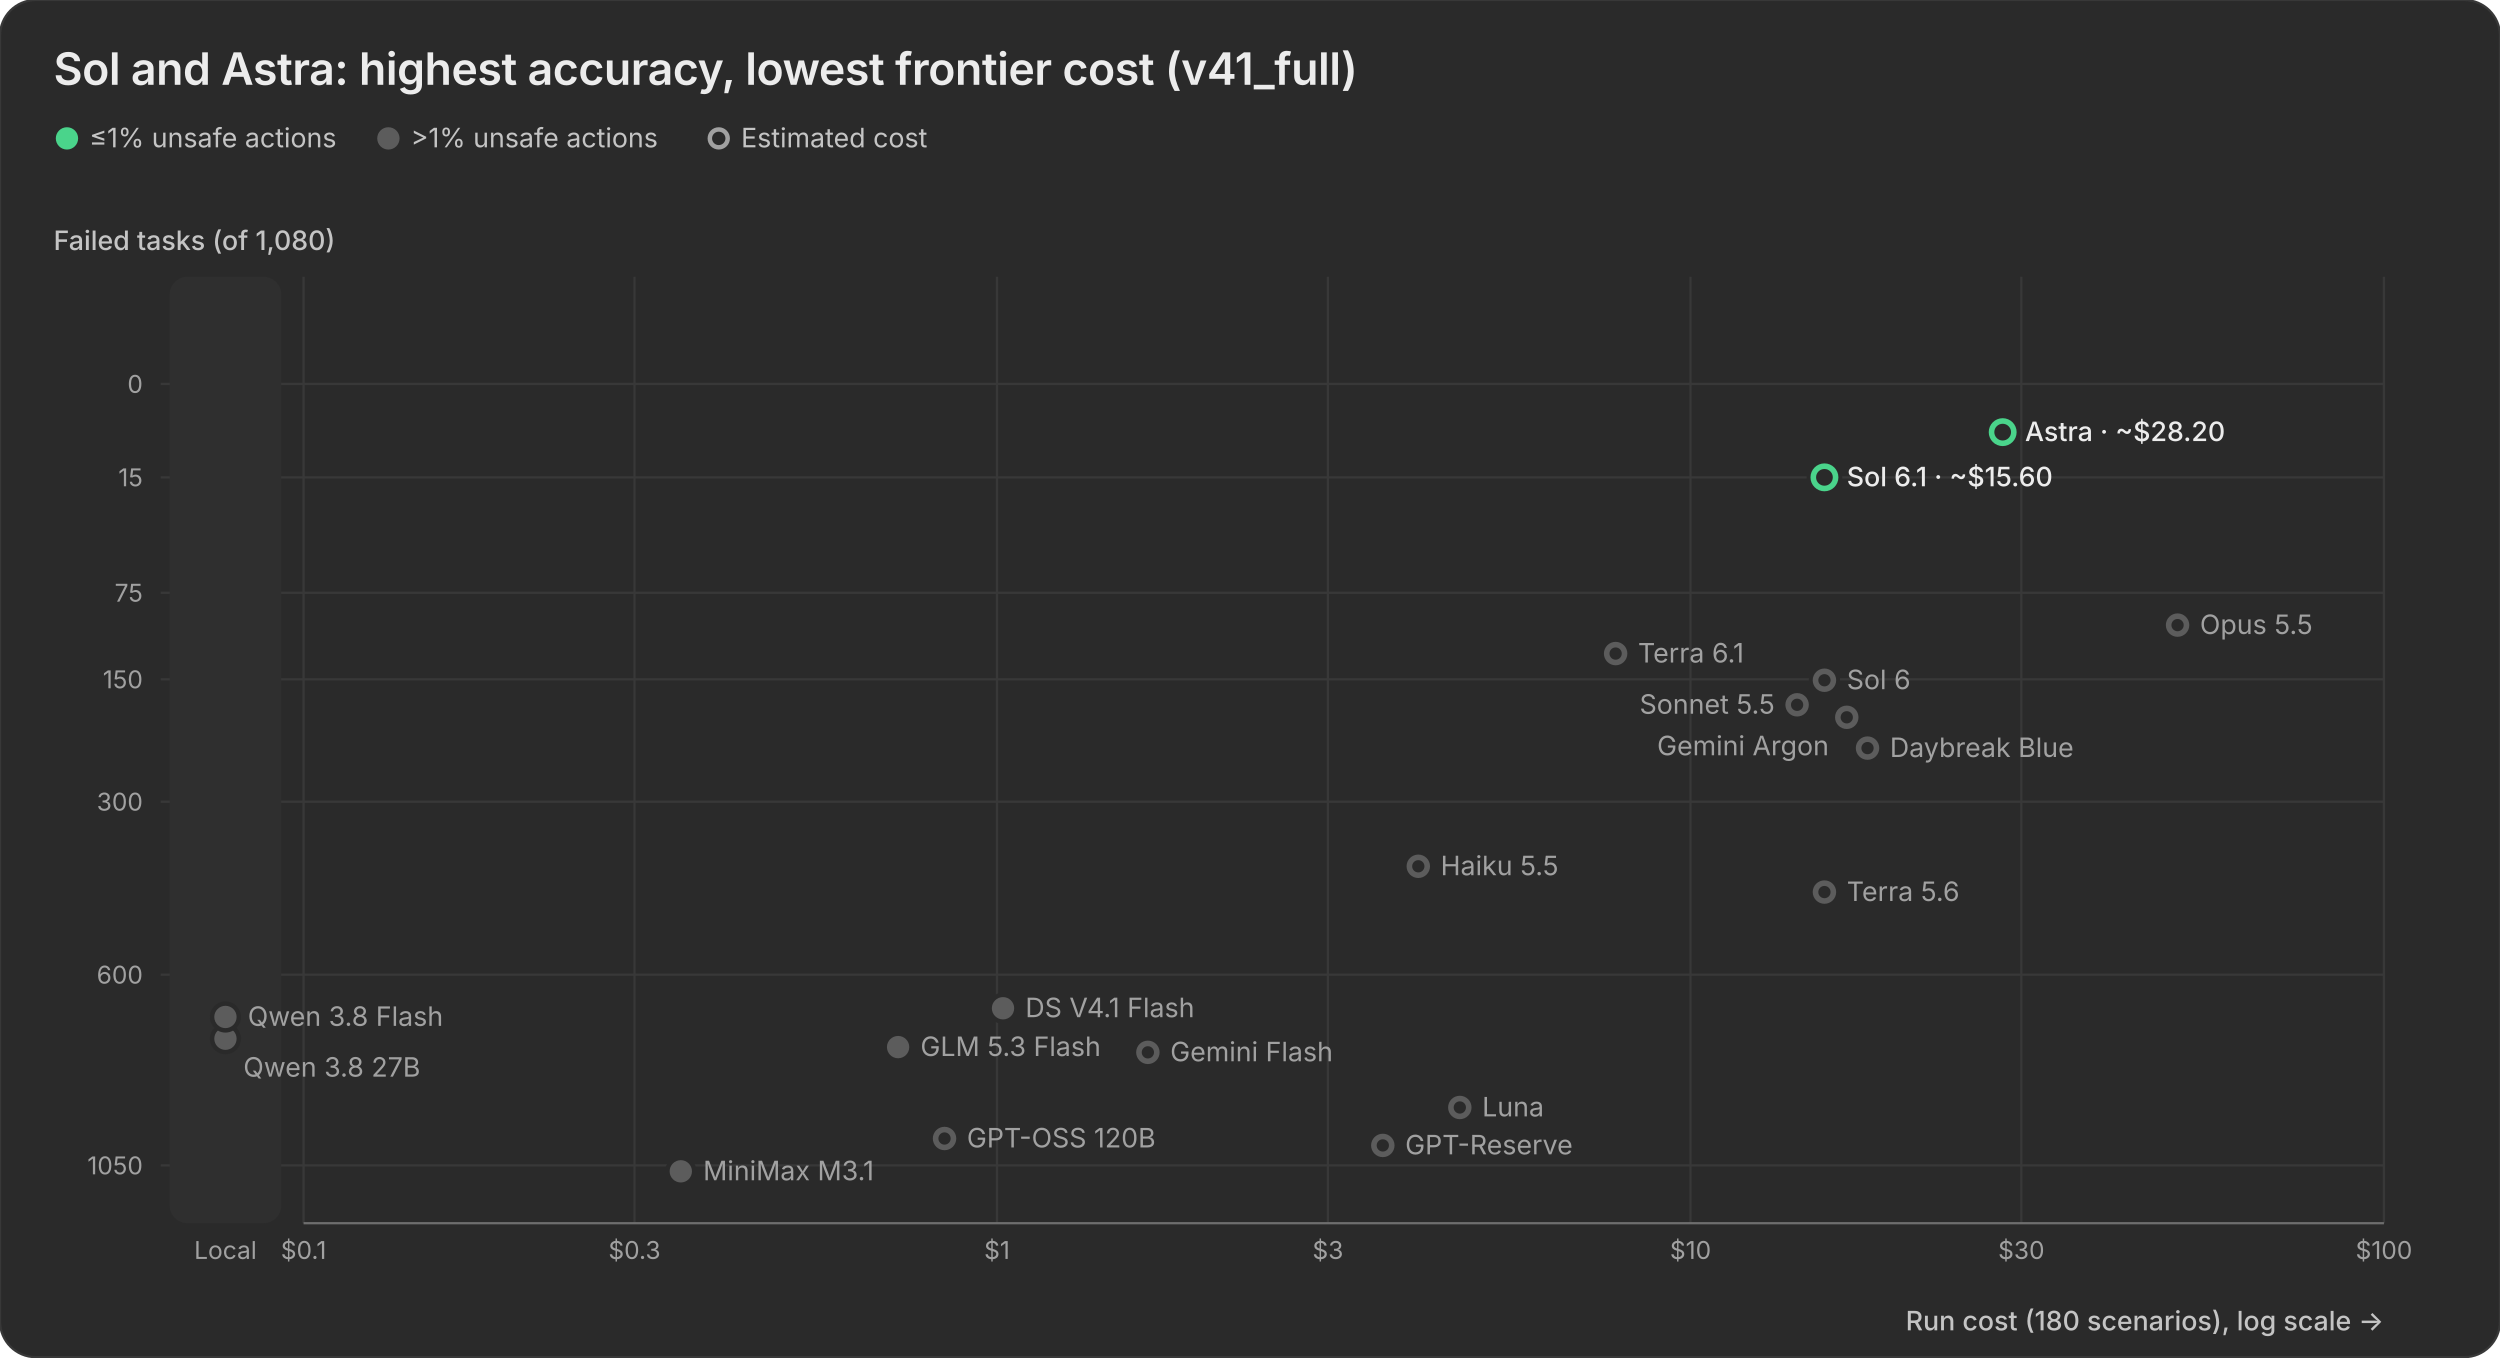
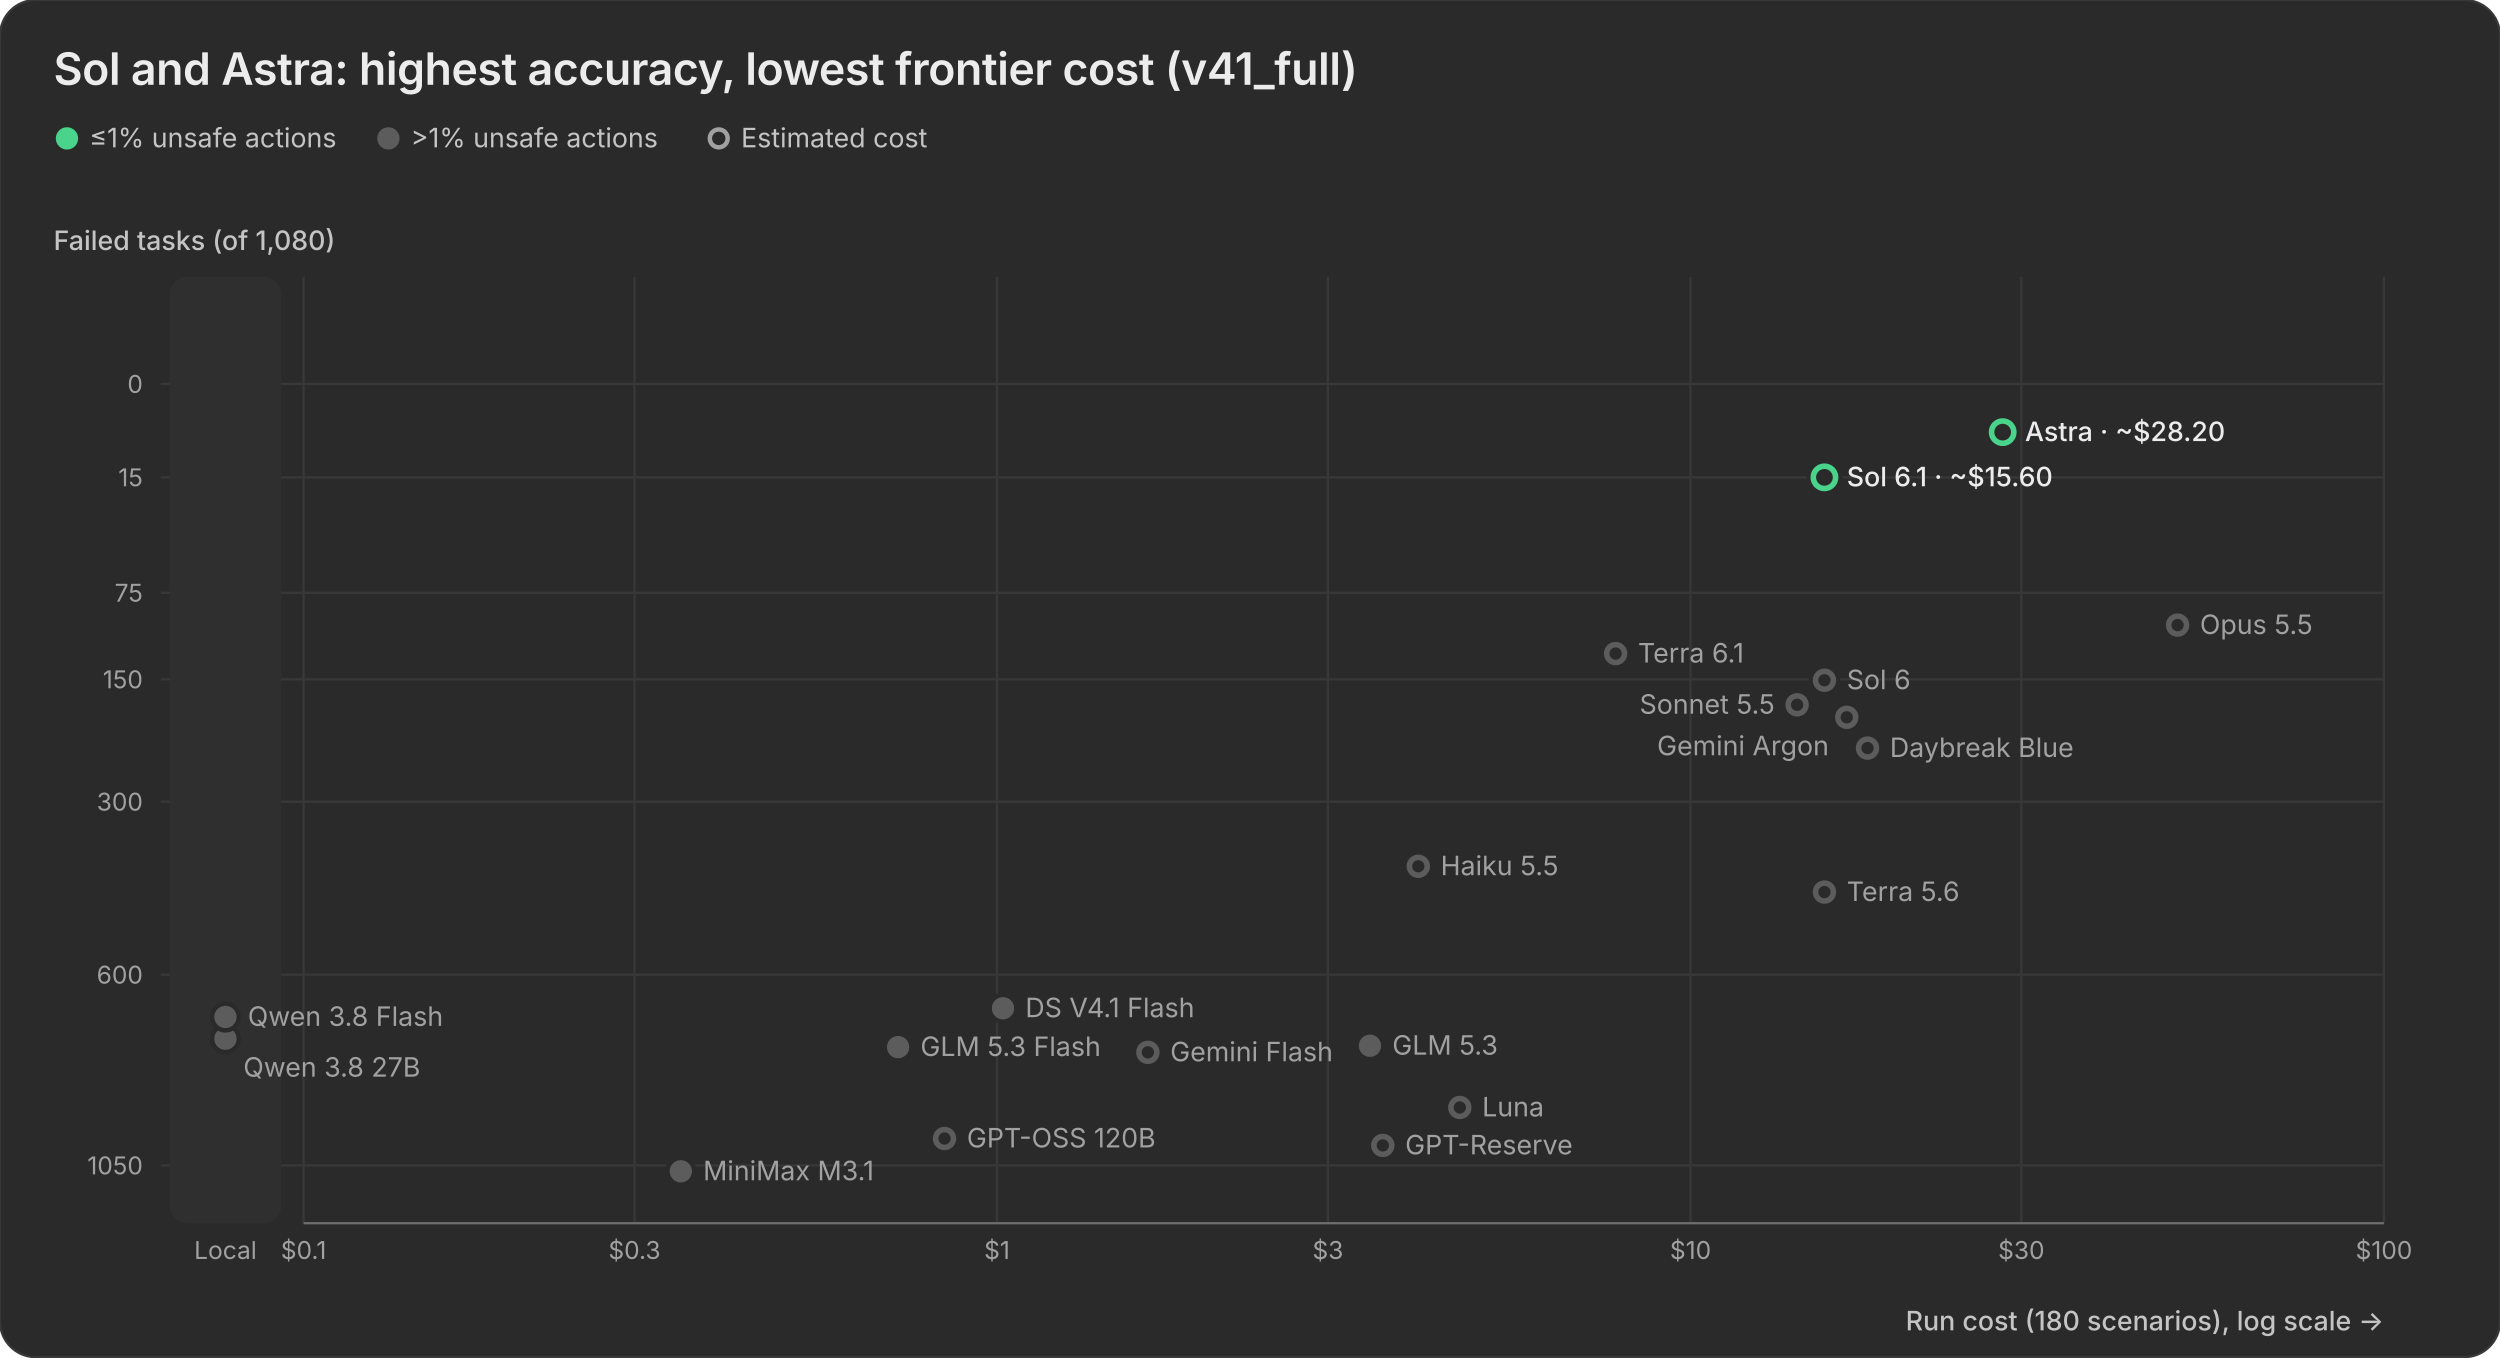
<svg xmlns="http://www.w3.org/2000/svg" width="2240" height="1216" viewBox="0 0 2240 1216">
  <rect width="2240" height="1216" rx="32" fill="#2a2a2a" stroke="#383838" stroke-width="2.0" />
  <text x="48.0" y="76.0" font-family="Geist, -apple-system, BlinkMacSystemFont, 'Segoe UI', system-ui, sans-serif" font-size="40.0" font-weight="600" fill="#ececec" letter-spacing="-0.01em">Sol and Astra: highest accuracy, lowest frontier cost (v41_full)</text>
  <circle cx="60.0" cy="124.0" r="10.0" fill="#4ad48b" />
  <text x="80.0" y="132.0" font-family="Geist, -apple-system, BlinkMacSystemFont, 'Segoe UI', system-ui, sans-serif" font-size="24.0" fill="#c4c4c4">≤1% unsafe actions</text>
  <circle cx="348.0" cy="124.0" r="10.0" fill="#5c5c5c" />
  <text x="368.0" y="132.0" font-family="Geist, -apple-system, BlinkMacSystemFont, 'Segoe UI', system-ui, sans-serif" font-size="24.0" fill="#c4c4c4">&gt;1% unsafe actions</text>
  <circle cx="644.0" cy="124.0" r="8.0" fill="#2a2a2a" stroke="#a1a1a1" stroke-width="4.0" />
  <text x="664.0" y="132.0" font-family="Geist, -apple-system, BlinkMacSystemFont, 'Segoe UI', system-ui, sans-serif" font-size="24.0" fill="#c4c4c4">Estimated cost</text>
  <line x1="144.0" x2="2136.0" y1="344.0" y2="344.0" stroke="#383838" stroke-width="2.0" />
  <text x="128.0" y="352.0" font-family="Geist, -apple-system, BlinkMacSystemFont, 'Segoe UI', system-ui, sans-serif" font-size="22.0" fill="#a1a1a1" text-anchor="end">0</text>
  <line x1="144.0" x2="2136.0" y1="427.7" y2="427.7" stroke="#383838" stroke-width="2.0" />
  <text x="128.0" y="435.7" font-family="Geist, -apple-system, BlinkMacSystemFont, 'Segoe UI', system-ui, sans-serif" font-size="22.0" fill="#a1a1a1" text-anchor="end">15</text>
  <line x1="144.0" x2="2136.0" y1="531.1" y2="531.1" stroke="#383838" stroke-width="2.0" />
  <text x="128.0" y="539.1" font-family="Geist, -apple-system, BlinkMacSystemFont, 'Segoe UI', system-ui, sans-serif" font-size="22.0" fill="#a1a1a1" text-anchor="end">75</text>
  <line x1="144.0" x2="2136.0" y1="608.7" y2="608.7" stroke="#383838" stroke-width="2.0" />
  <text x="128.0" y="616.7" font-family="Geist, -apple-system, BlinkMacSystemFont, 'Segoe UI', system-ui, sans-serif" font-size="22.0" fill="#a1a1a1" text-anchor="end">150</text>
  <line x1="144.0" x2="2136.0" y1="718.3" y2="718.3" stroke="#383838" stroke-width="2.0" />
  <text x="128.0" y="726.3" font-family="Geist, -apple-system, BlinkMacSystemFont, 'Segoe UI', system-ui, sans-serif" font-size="22.0" fill="#a1a1a1" text-anchor="end">300</text>
  <line x1="144.0" x2="2136.0" y1="873.3" y2="873.3" stroke="#383838" stroke-width="2.0" />
  <text x="128.0" y="881.3" font-family="Geist, -apple-system, BlinkMacSystemFont, 'Segoe UI', system-ui, sans-serif" font-size="22.0" fill="#a1a1a1" text-anchor="end">600</text>
  <line x1="144.0" x2="2136.0" y1="1044.2" y2="1044.2" stroke="#383838" stroke-width="2.0" />
  <text x="128.0" y="1052.2" font-family="Geist, -apple-system, BlinkMacSystemFont, 'Segoe UI', system-ui, sans-serif" font-size="22.0" fill="#a1a1a1" text-anchor="end">1050</text>
  <text x="48.0" y="224.0" font-family="Geist, -apple-system, BlinkMacSystemFont, 'Segoe UI', system-ui, sans-serif" font-size="24.0" font-weight="500" fill="#c4c4c4">Failed tasks (of 1,080)</text>
  <line x1="272.0" x2="272.0" y1="248.0" y2="1096.0" stroke="#383838" stroke-width="2.0" />
  <text x="272.0" y="1128.0" font-family="Geist, -apple-system, BlinkMacSystemFont, 'Segoe UI', system-ui, sans-serif" font-size="22.0" fill="#a1a1a1" text-anchor="middle">$0.1</text>
  <line x1="568.5" x2="568.5" y1="248.0" y2="1096.0" stroke="#383838" stroke-width="2.0" />
  <text x="568.5" y="1128.0" font-family="Geist, -apple-system, BlinkMacSystemFont, 'Segoe UI', system-ui, sans-serif" font-size="22.0" fill="#a1a1a1" text-anchor="middle">$0.3</text>
  <line x1="893.3" x2="893.3" y1="248.0" y2="1096.0" stroke="#383838" stroke-width="2.0" />
  <text x="893.3" y="1128.0" font-family="Geist, -apple-system, BlinkMacSystemFont, 'Segoe UI', system-ui, sans-serif" font-size="22.0" fill="#a1a1a1" text-anchor="middle">$1</text>
  <line x1="1189.8" x2="1189.8" y1="248.0" y2="1096.0" stroke="#383838" stroke-width="2.0" />
  <text x="1189.8" y="1128.0" font-family="Geist, -apple-system, BlinkMacSystemFont, 'Segoe UI', system-ui, sans-serif" font-size="22.0" fill="#a1a1a1" text-anchor="middle">$3</text>
  <line x1="1514.7" x2="1514.7" y1="248.0" y2="1096.0" stroke="#383838" stroke-width="2.0" />
  <text x="1514.7" y="1128.0" font-family="Geist, -apple-system, BlinkMacSystemFont, 'Segoe UI', system-ui, sans-serif" font-size="22.0" fill="#a1a1a1" text-anchor="middle">$10</text>
  <line x1="1811.1" x2="1811.1" y1="248.0" y2="1096.0" stroke="#383838" stroke-width="2.0" />
  <text x="1811.1" y="1128.0" font-family="Geist, -apple-system, BlinkMacSystemFont, 'Segoe UI', system-ui, sans-serif" font-size="22.0" fill="#a1a1a1" text-anchor="middle">$30</text>
  <line x1="2136.0" x2="2136.0" y1="248.0" y2="1096.0" stroke="#383838" stroke-width="2.0" />
  <text x="2136.0" y="1128.0" font-family="Geist, -apple-system, BlinkMacSystemFont, 'Segoe UI', system-ui, sans-serif" font-size="22.0" fill="#a1a1a1" text-anchor="middle">$100</text>
  <line x1="272.0" x2="2136.0" y1="1096.0" y2="1096.0" stroke="#6e6e6e" stroke-width="2.0" />
  <rect x="152.0" y="248.0" width="100.0" height="848.0" rx="16.0" fill="#2f2f2f" />
  <text x="202.0" y="1128.0" font-family="Geist, -apple-system, BlinkMacSystemFont, 'Segoe UI', system-ui, sans-serif" font-size="22.0" fill="#a1a1a1" text-anchor="middle">Local</text>
  <text x="2136.0" y="1192.0" font-family="Geist, -apple-system, BlinkMacSystemFont, 'Segoe UI', system-ui, sans-serif" font-size="24.0" font-weight="500" fill="#c4c4c4" text-anchor="end">Run cost (180 scenarios), log scale →</text>
  <circle cx="1270.8" cy="776.2" r="14.0" fill="#2a2a2a" />
  <circle cx="1270.8" cy="776.2" r="8.0" fill="#2a2a2a" stroke="#5c5c5c" stroke-width="5.0" />
  <circle cx="1951.1" cy="560.1" r="14.0" fill="#2a2a2a" />
  <circle cx="1951.1" cy="560.1" r="8.0" fill="#2a2a2a" stroke="#5c5c5c" stroke-width="5.0" />
  <circle cx="1610.2" cy="631.5" r="14.0" fill="#2a2a2a" />
  <circle cx="1610.2" cy="631.5" r="8.0" fill="#2a2a2a" stroke="#5c5c5c" stroke-width="5.0" />
  <circle cx="898.7" cy="903.4" r="14.0" fill="#2a2a2a" />
  <circle cx="898.7" cy="903.4" r="10.0" fill="#5c5c5c" />
  <circle cx="1028.5" cy="942.9" r="14.0" fill="#2a2a2a" />
  <circle cx="1028.5" cy="942.9" r="8.0" fill="#2a2a2a" stroke="#5c5c5c" stroke-width="5.0" />
  <circle cx="1654.7" cy="642.7" r="14.0" fill="#2a2a2a" />
  <circle cx="1654.7" cy="642.7" r="8.0" fill="#2a2a2a" stroke="#5c5c5c" stroke-width="5.0" />
  <circle cx="804.7" cy="938.2" r="14.0" fill="#2a2a2a" />
  <circle cx="804.7" cy="938.2" r="10.0" fill="#5c5c5c" />
+   <circle cx="1227.5" cy="937.0" r="14.0" fill="#2a2a2a" />
+   <circle cx="1227.5" cy="937.0" r="10.0" fill="#5c5c5c" />
  <circle cx="1634.7" cy="799.3" r="14.0" fill="#2a2a2a" />
  <circle cx="1634.7" cy="799.3" r="8.0" fill="#2a2a2a" stroke="#5c5c5c" stroke-width="5.0" />
  <circle cx="1308.0" cy="992.3" r="14.0" fill="#2a2a2a" />
  <circle cx="1308.0" cy="992.3" r="8.0" fill="#2a2a2a" stroke="#5c5c5c" stroke-width="5.0" />
  <circle cx="1634.7" cy="609.5" r="14.0" fill="#2a2a2a" />
  <circle cx="1634.7" cy="609.5" r="8.0" fill="#2a2a2a" stroke="#5c5c5c" stroke-width="5.0" />
  <circle cx="1447.6" cy="585.6" r="14.0" fill="#2a2a2a" />
  <circle cx="1447.6" cy="585.6" r="8.0" fill="#2a2a2a" stroke="#5c5c5c" stroke-width="5.0" />
  <circle cx="1673.3" cy="670.3" r="14.0" fill="#2a2a2a" />
  <circle cx="1673.3" cy="670.3" r="8.0" fill="#2a2a2a" stroke="#5c5c5c" stroke-width="5.0" />
  <circle cx="846.3" cy="1020.1" r="14.0" fill="#2a2a2a" />
  <circle cx="846.3" cy="1020.1" r="8.0" fill="#2a2a2a" stroke="#5c5c5c" stroke-width="5.0" />
  <circle cx="1239.0" cy="1026.3" r="14.0" fill="#2a2a2a" />
  <circle cx="1239.0" cy="1026.3" r="8.0" fill="#2a2a2a" stroke="#5c5c5c" stroke-width="5.0" />
  <circle cx="610.0" cy="1049.5" r="14.0" fill="#2a2a2a" />
  <circle cx="610.0" cy="1049.5" r="10.0" fill="#5c5c5c" />
  <circle cx="202.0" cy="930.7" r="14.0" fill="#2a2a2a" />
  <circle cx="202.0" cy="930.7" r="10.0" fill="#5c5c5c" />
  <circle cx="202.0" cy="911.2" r="14.0" fill="#2a2a2a" />
  <circle cx="202.0" cy="911.2" r="10.0" fill="#5c5c5c" />
  <circle cx="1794.4" cy="387.2" r="16.0" fill="#2a2a2a" />
  <circle cx="1794.4" cy="387.2" r="10.0" fill="#2a2a2a" stroke="#4ad48b" stroke-width="5.0" />
  <circle cx="1634.7" cy="427.7" r="16.0" fill="#2a2a2a" />
  <circle cx="1634.7" cy="427.7" r="10.0" fill="#2a2a2a" stroke="#4ad48b" stroke-width="5.0" />
  <text x="1814.4" y="395.2" font-family="Geist, -apple-system, BlinkMacSystemFont, 'Segoe UI', system-ui, sans-serif" font-size="24.0" font-weight="500" fill="#ececec" text-anchor="start">Astra · ~$28.20</text>
  <text x="1654.7" y="435.7" font-family="Geist, -apple-system, BlinkMacSystemFont, 'Segoe UI', system-ui, sans-serif" font-size="24.0" font-weight="500" fill="#ececec" text-anchor="start">Sol 6.1 · ~$15.60</text>
  <text x="1971.1" y="568.1" font-family="Geist, -apple-system, BlinkMacSystemFont, 'Segoe UI', system-ui, sans-serif" font-size="24.0" font-weight="400" fill="#a1a1a1" text-anchor="start">Opus 5.5</text>
  <text x="1467.6" y="593.6" font-family="Geist, -apple-system, BlinkMacSystemFont, 'Segoe UI', system-ui, sans-serif" font-size="24.0" font-weight="400" fill="#a1a1a1" text-anchor="start">Terra 6.1</text>
  <text x="1654.7" y="617.5" font-family="Geist, -apple-system, BlinkMacSystemFont, 'Segoe UI', system-ui, sans-serif" font-size="24.0" font-weight="400" fill="#a1a1a1" text-anchor="start">Sol 6</text>
  <text x="1590.2" y="639.5" font-family="Geist, -apple-system, BlinkMacSystemFont, 'Segoe UI', system-ui, sans-serif" font-size="24.0" font-weight="400" fill="#a1a1a1" text-anchor="end">Sonnet 5.5</text>
  <text x="1638.7" y="676.7" font-family="Geist, -apple-system, BlinkMacSystemFont, 'Segoe UI', system-ui, sans-serif" font-size="24.0" font-weight="400" fill="#a1a1a1" text-anchor="end">Gemini Argon</text>
  <text x="1693.3" y="678.3" font-family="Geist, -apple-system, BlinkMacSystemFont, 'Segoe UI', system-ui, sans-serif" font-size="24.0" font-weight="400" fill="#a1a1a1" text-anchor="start">Daybreak Blue</text>
  <text x="1290.8" y="784.2" font-family="Geist, -apple-system, BlinkMacSystemFont, 'Segoe UI', system-ui, sans-serif" font-size="24.0" font-weight="400" fill="#a1a1a1" text-anchor="start">Haiku 5.5</text>
  <text x="1654.7" y="807.3" font-family="Geist, -apple-system, BlinkMacSystemFont, 'Segoe UI', system-ui, sans-serif" font-size="24.0" font-weight="400" fill="#a1a1a1" text-anchor="start">Terra 5.6</text>
  <text x="918.7" y="911.4" font-family="Geist, -apple-system, BlinkMacSystemFont, 'Segoe UI', system-ui, sans-serif" font-size="24.0" font-weight="400" fill="#a1a1a1" text-anchor="start">DS V4.1 Flash</text>
  <text x="222.0" y="919.2" font-family="Geist, -apple-system, BlinkMacSystemFont, 'Segoe UI', system-ui, sans-serif" font-size="24.0" font-weight="400" fill="#a1a1a1" text-anchor="start">Qwen 3.8 Flash</text>
  <text x="218.0" y="964.7" font-family="Geist, -apple-system, BlinkMacSystemFont, 'Segoe UI', system-ui, sans-serif" font-size="24.0" font-weight="400" fill="#a1a1a1" text-anchor="start">Qwen 3.8 27B</text>
+   <text x="1247.5" y="945.0" font-family="Geist, -apple-system, BlinkMacSystemFont, 'Segoe UI', system-ui, sans-serif" font-size="24.0" font-weight="400" fill="#a1a1a1" text-anchor="start">GLM 5.3</text>
  <text x="824.7" y="946.2" font-family="Geist, -apple-system, BlinkMacSystemFont, 'Segoe UI', system-ui, sans-serif" font-size="24.0" font-weight="400" fill="#a1a1a1" text-anchor="start">GLM 5.3 Flash</text>
  <text x="1048.5" y="950.9" font-family="Geist, -apple-system, BlinkMacSystemFont, 'Segoe UI', system-ui, sans-serif" font-size="24.0" font-weight="400" fill="#a1a1a1" text-anchor="start">Gemini Flash</text>
  <text x="1328.0" y="1000.3" font-family="Geist, -apple-system, BlinkMacSystemFont, 'Segoe UI', system-ui, sans-serif" font-size="24.0" font-weight="400" fill="#a1a1a1" text-anchor="start">Luna</text>
  <text x="866.3" y="1028.1" font-family="Geist, -apple-system, BlinkMacSystemFont, 'Segoe UI', system-ui, sans-serif" font-size="24.0" font-weight="400" fill="#a1a1a1" text-anchor="start">GPT-OSS 120B</text>
  <text x="1259.0" y="1034.3" font-family="Geist, -apple-system, BlinkMacSystemFont, 'Segoe UI', system-ui, sans-serif" font-size="24.0" font-weight="400" fill="#a1a1a1" text-anchor="start">GPT-Reserve</text>
  <text x="630.0" y="1057.5" font-family="Geist, -apple-system, BlinkMacSystemFont, 'Segoe UI', system-ui, sans-serif" font-size="24.0" font-weight="400" fill="#a1a1a1" text-anchor="start">MiniMax M3.1</text>
</svg>
